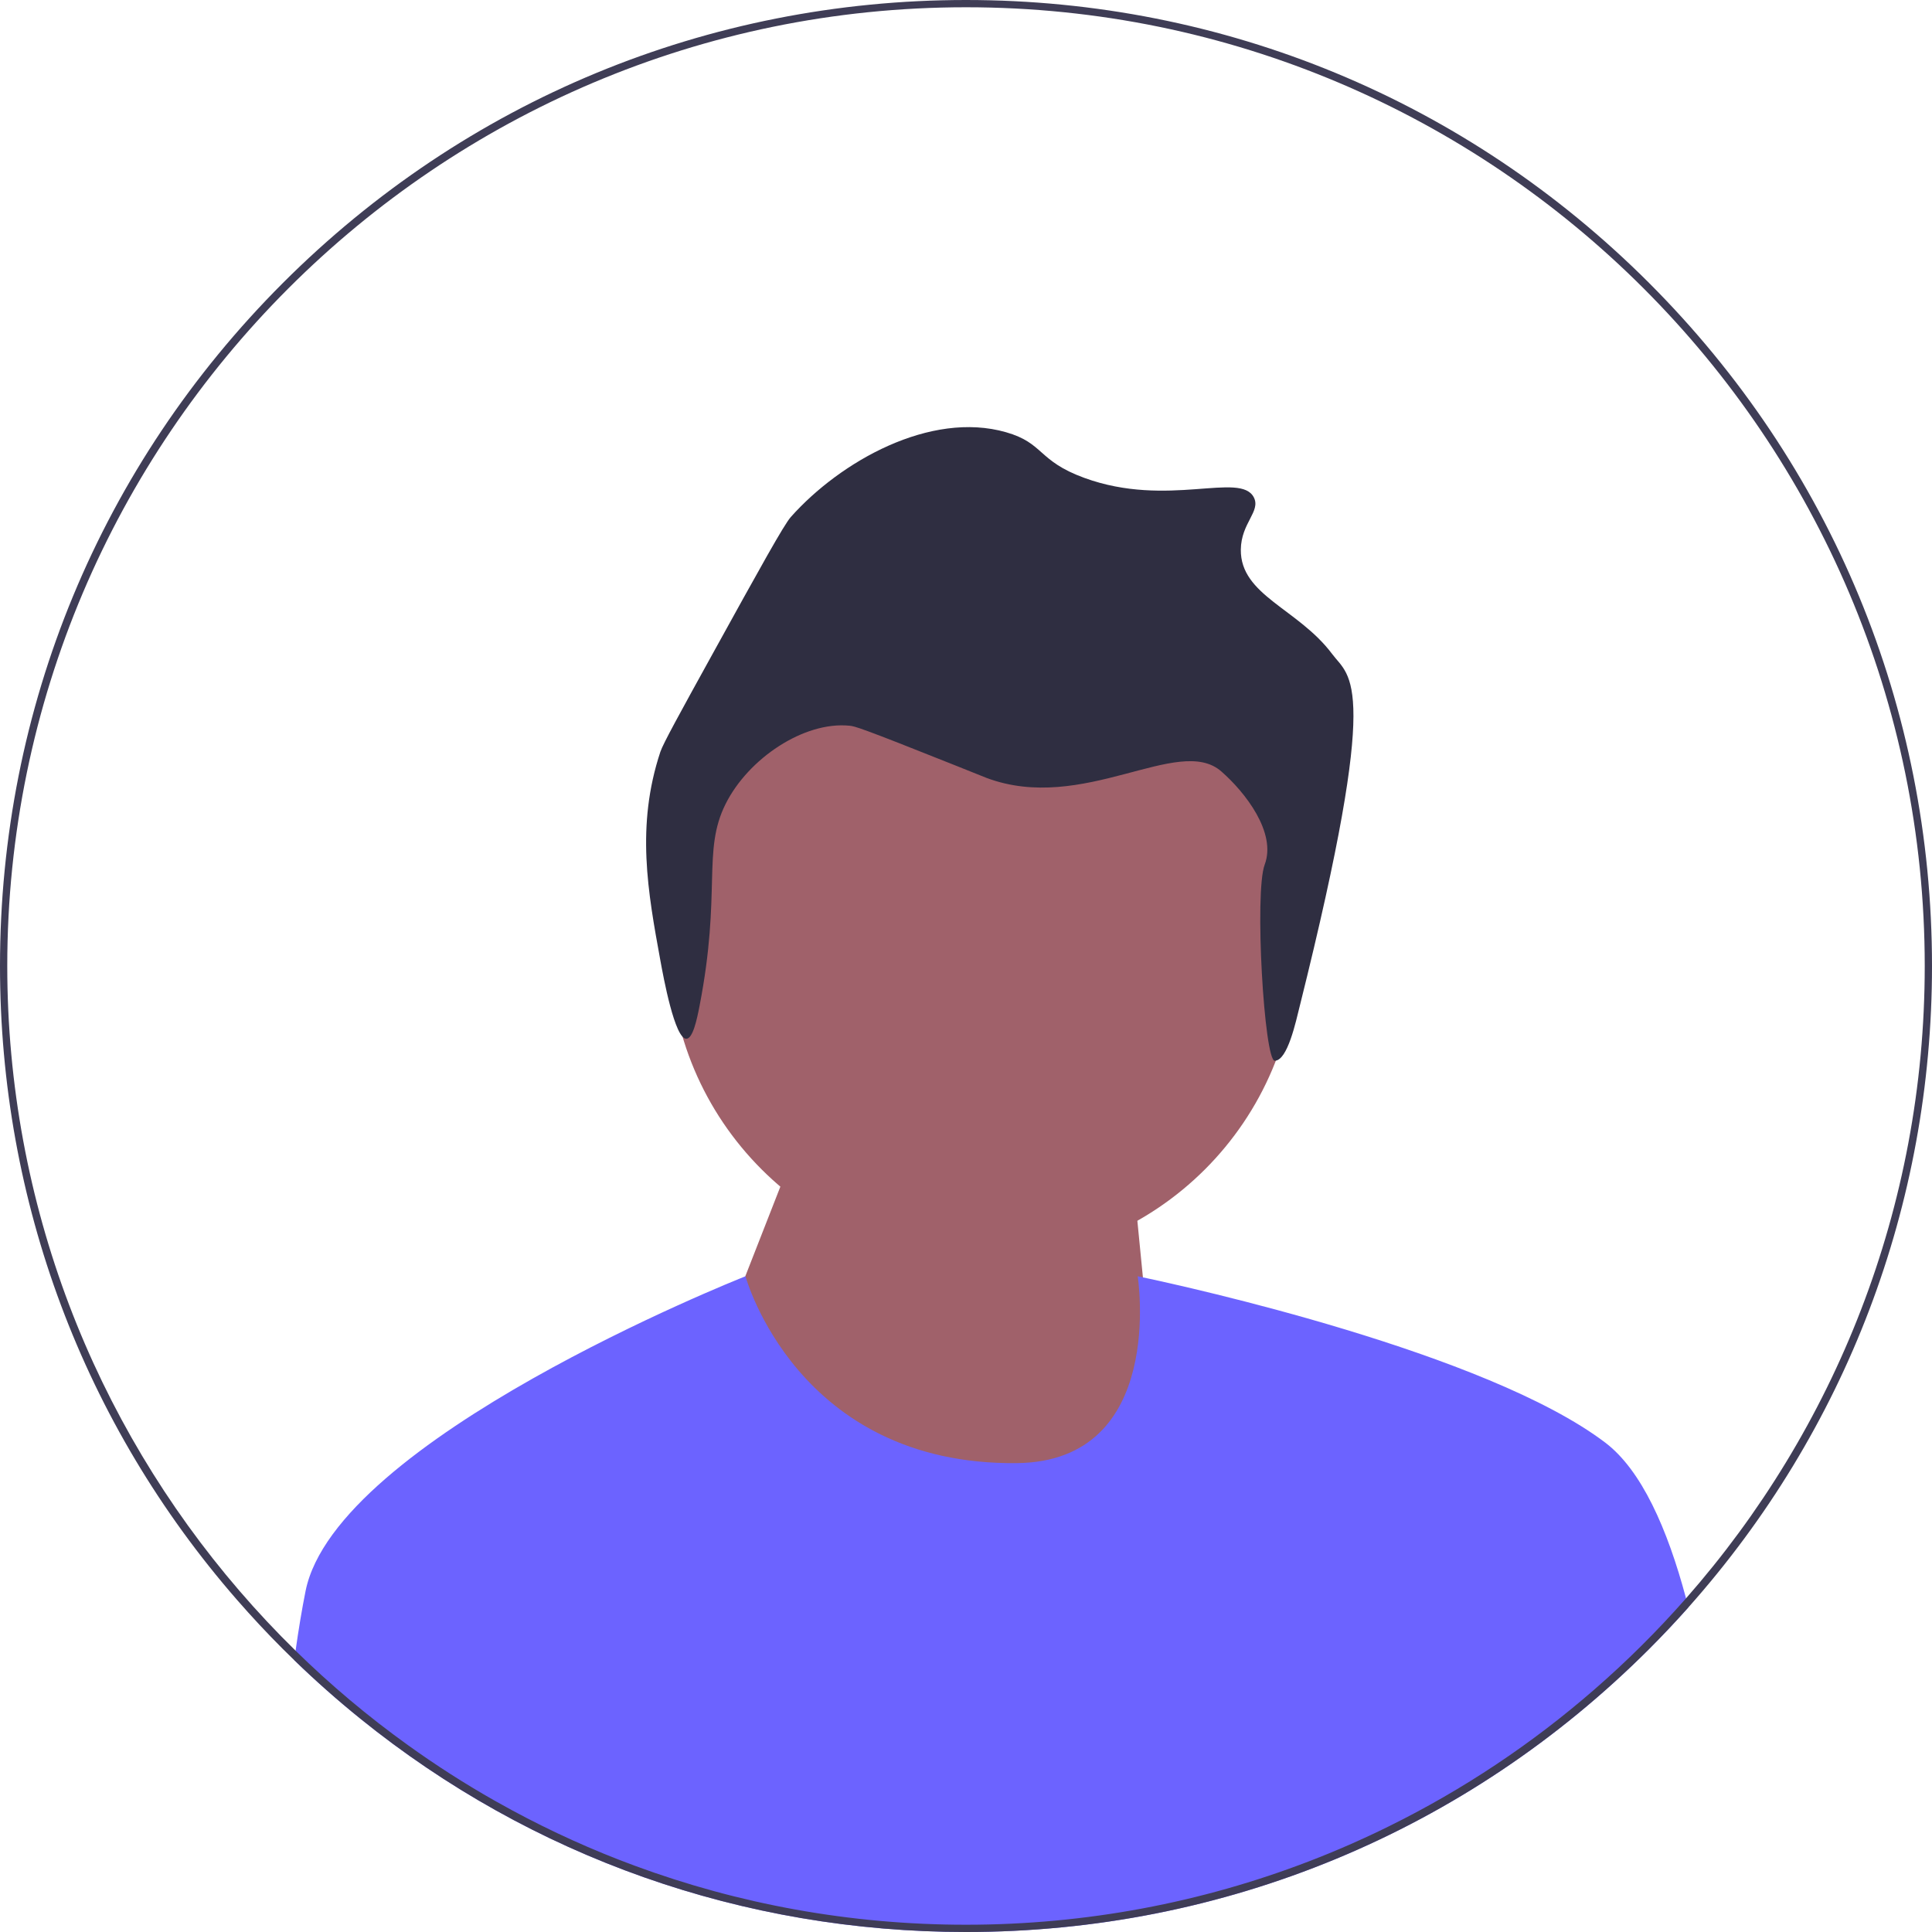
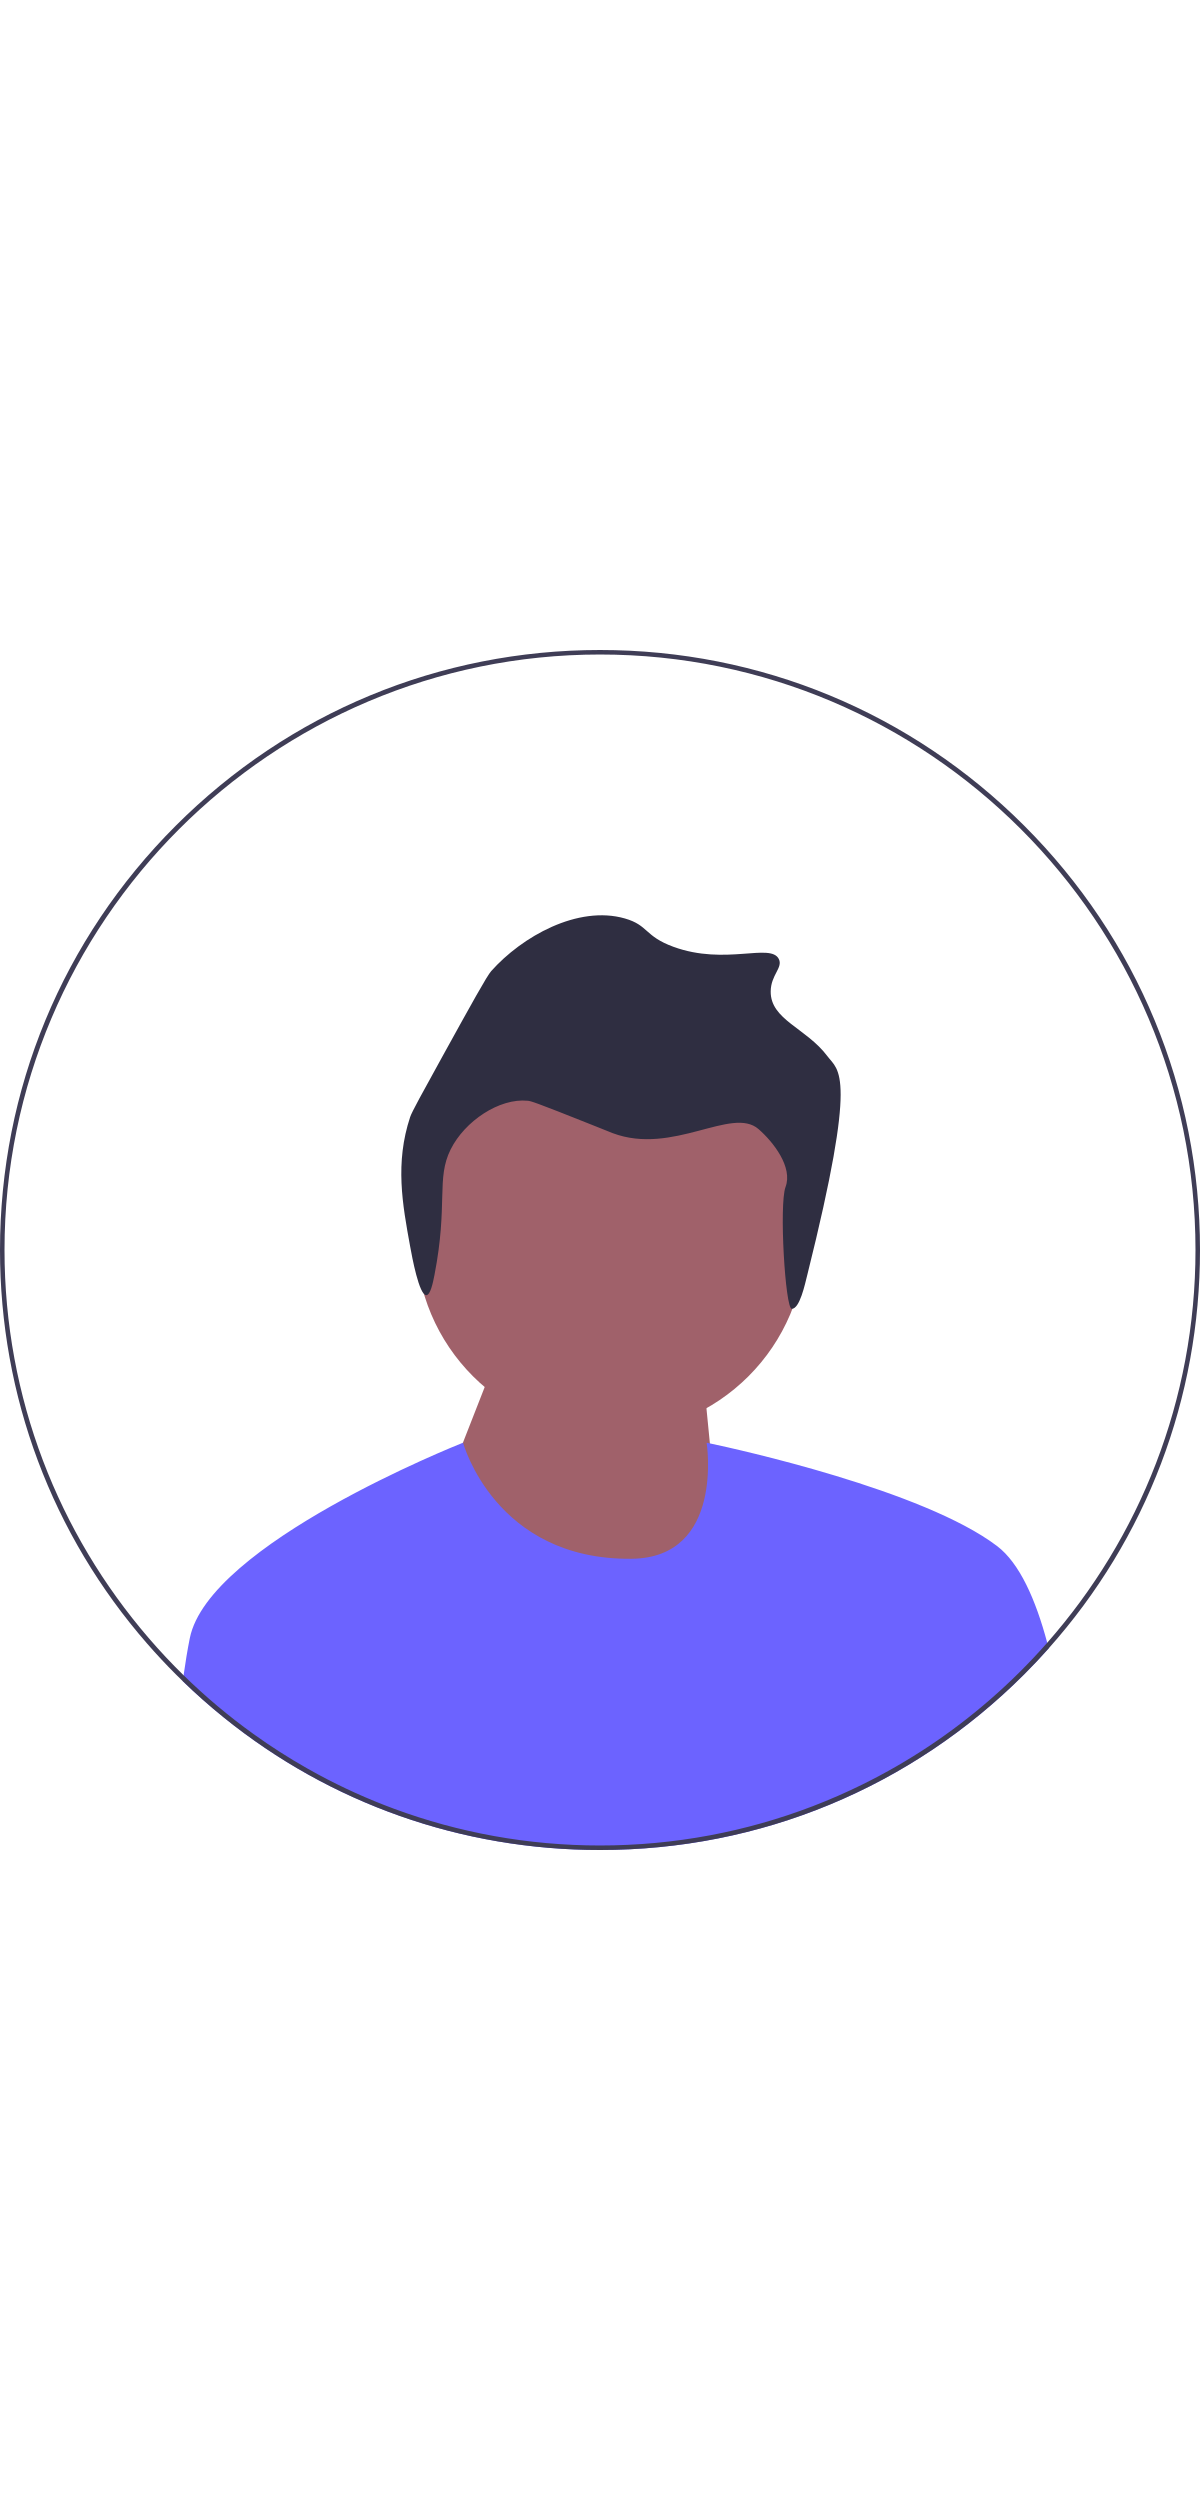
- <svg xmlns="http://www.w3.org/2000/svg" width="532" height="532" viewBox="0 0 532 532">
+ <svg xmlns="http://www.w3.org/2000/svg" width="120" height="250" viewBox="0 0 532 532">
  <g>
    <g>
      <circle cx="270.759" cy="260.929" r="86.349" fill="#a0616a" />
      <polygon points="199.288 366.614 217.288 320.614 310.288 306.614 320.28 408.44 226.28 410.44 199.288 366.614" fill="#a0616a" />
    </g>
    <path d="M357.944,276.861c-1.121,4.49-3.386,15.18-6.924,15.232-2.89,.042-5.657-46.335-2.77-54.006,3.316-8.813-5.399-19.961-11.964-25.683-11.804-10.289-38.007,11.805-64.651,1.796-.706-.265-.566-.235-8.979-3.592-25.89-10.33-27.251-10.628-28.734-10.775-12.55-1.242-27.867,9.028-34.121,21.55-6.502,13.017-1.069,24.181-7.183,55.672-.712,3.671-1.831,8.902-3.592,8.979-3.218,.14-6.361-17.048-7.183-21.55-3.448-18.862-6.772-37.047,0-57.468,.739-2.227,5.292-10.495,14.367-26.938,13.074-23.688,19.65-35.577,21.55-37.713,13.629-15.326,38.436-29.307,59.264-23.346,10.527,3.013,8.64,7.857,21.55,12.571,23.008,8.401,43.005-1.873,46.693,5.388,1.954,3.846-3.512,7.017-3.592,14.367-.136,12.611,15.814,16.256,25.142,28.734,5.014,6.708,13.598,6.78-8.872,96.782l0,0Z" fill="#2f2e41" />
  </g>
  <path d="M464.92,442.61c-3.48,3.91-7.09,7.74-10.83,11.48-50.24,50.239-117.04,77.909-188.09,77.909-61.41,0-119.64-20.67-166.75-58.72-.03-.02-.05-.04-.08-.07-6.25-5.039-12.3-10.399-18.14-16.06,.11-.88,.23-1.75,.36-2.61,.82-5.8,1.73-11.33,2.75-16.42,8.35-41.72,118.22-85.52,121.08-86.66,.04-.01,.06-.02,.06-.02,0,0,14.14,52.12,74.73,51.45,41.27-.45,33.27-51.45,33.27-51.45,0,0,.5,.1,1.44,.3,11.92,2.53,94.68,20.71,127.33,45.521,9.95,7.56,17.09,23.66,22.22,42.859,.22,.82,.43,1.66,.65,2.49Z" fill="#6c63ff" />
  <path d="M454.09,77.91C403.85,27.671,337.05,0,266,0S128.15,27.671,77.91,77.91C27.67,128.15,0,194.95,0,266c0,64.851,23.05,126.16,65.29,174.57,4.03,4.63,8.24,9.14,12.62,13.521,1.03,1.029,2.07,2.06,3.12,3.06,5.84,5.66,11.89,11.021,18.14,16.06,.03,.03,.05,.051,.08,.07,47.11,38.05,105.34,58.72,166.75,58.72,71.05,0,137.85-27.67,188.09-77.909,3.74-3.74,7.35-7.57,10.83-11.48,43.37-48.72,67.08-110.84,67.08-176.61,0-71.05-27.67-137.85-77.91-188.09Zm10.18,362.21c-7.87,8.95-16.33,17.37-25.33,25.181-17.07,14.85-36.07,27.529-56.56,37.63-7.19,3.55-14.56,6.779-22.1,9.67-29.29,11.24-61.08,17.399-94.28,17.399-32.04,0-62.76-5.739-91.19-16.239-11.67-4.301-22.95-9.41-33.78-15.261-1.59-.859-3.17-1.729-4.74-2.619-8.26-4.681-16.25-9.79-23.92-15.311-10.99-7.88-21.35-16.59-30.98-26.03-5.4-5.29-10.56-10.8-15.49-16.529C26.09,391.771,2,331.65,2,266,2,120.431,120.43,2,266,2s264,118.431,264,264c0,66.66-24.83,127.62-65.73,174.12Z" fill="#3f3d56" />
</svg>
